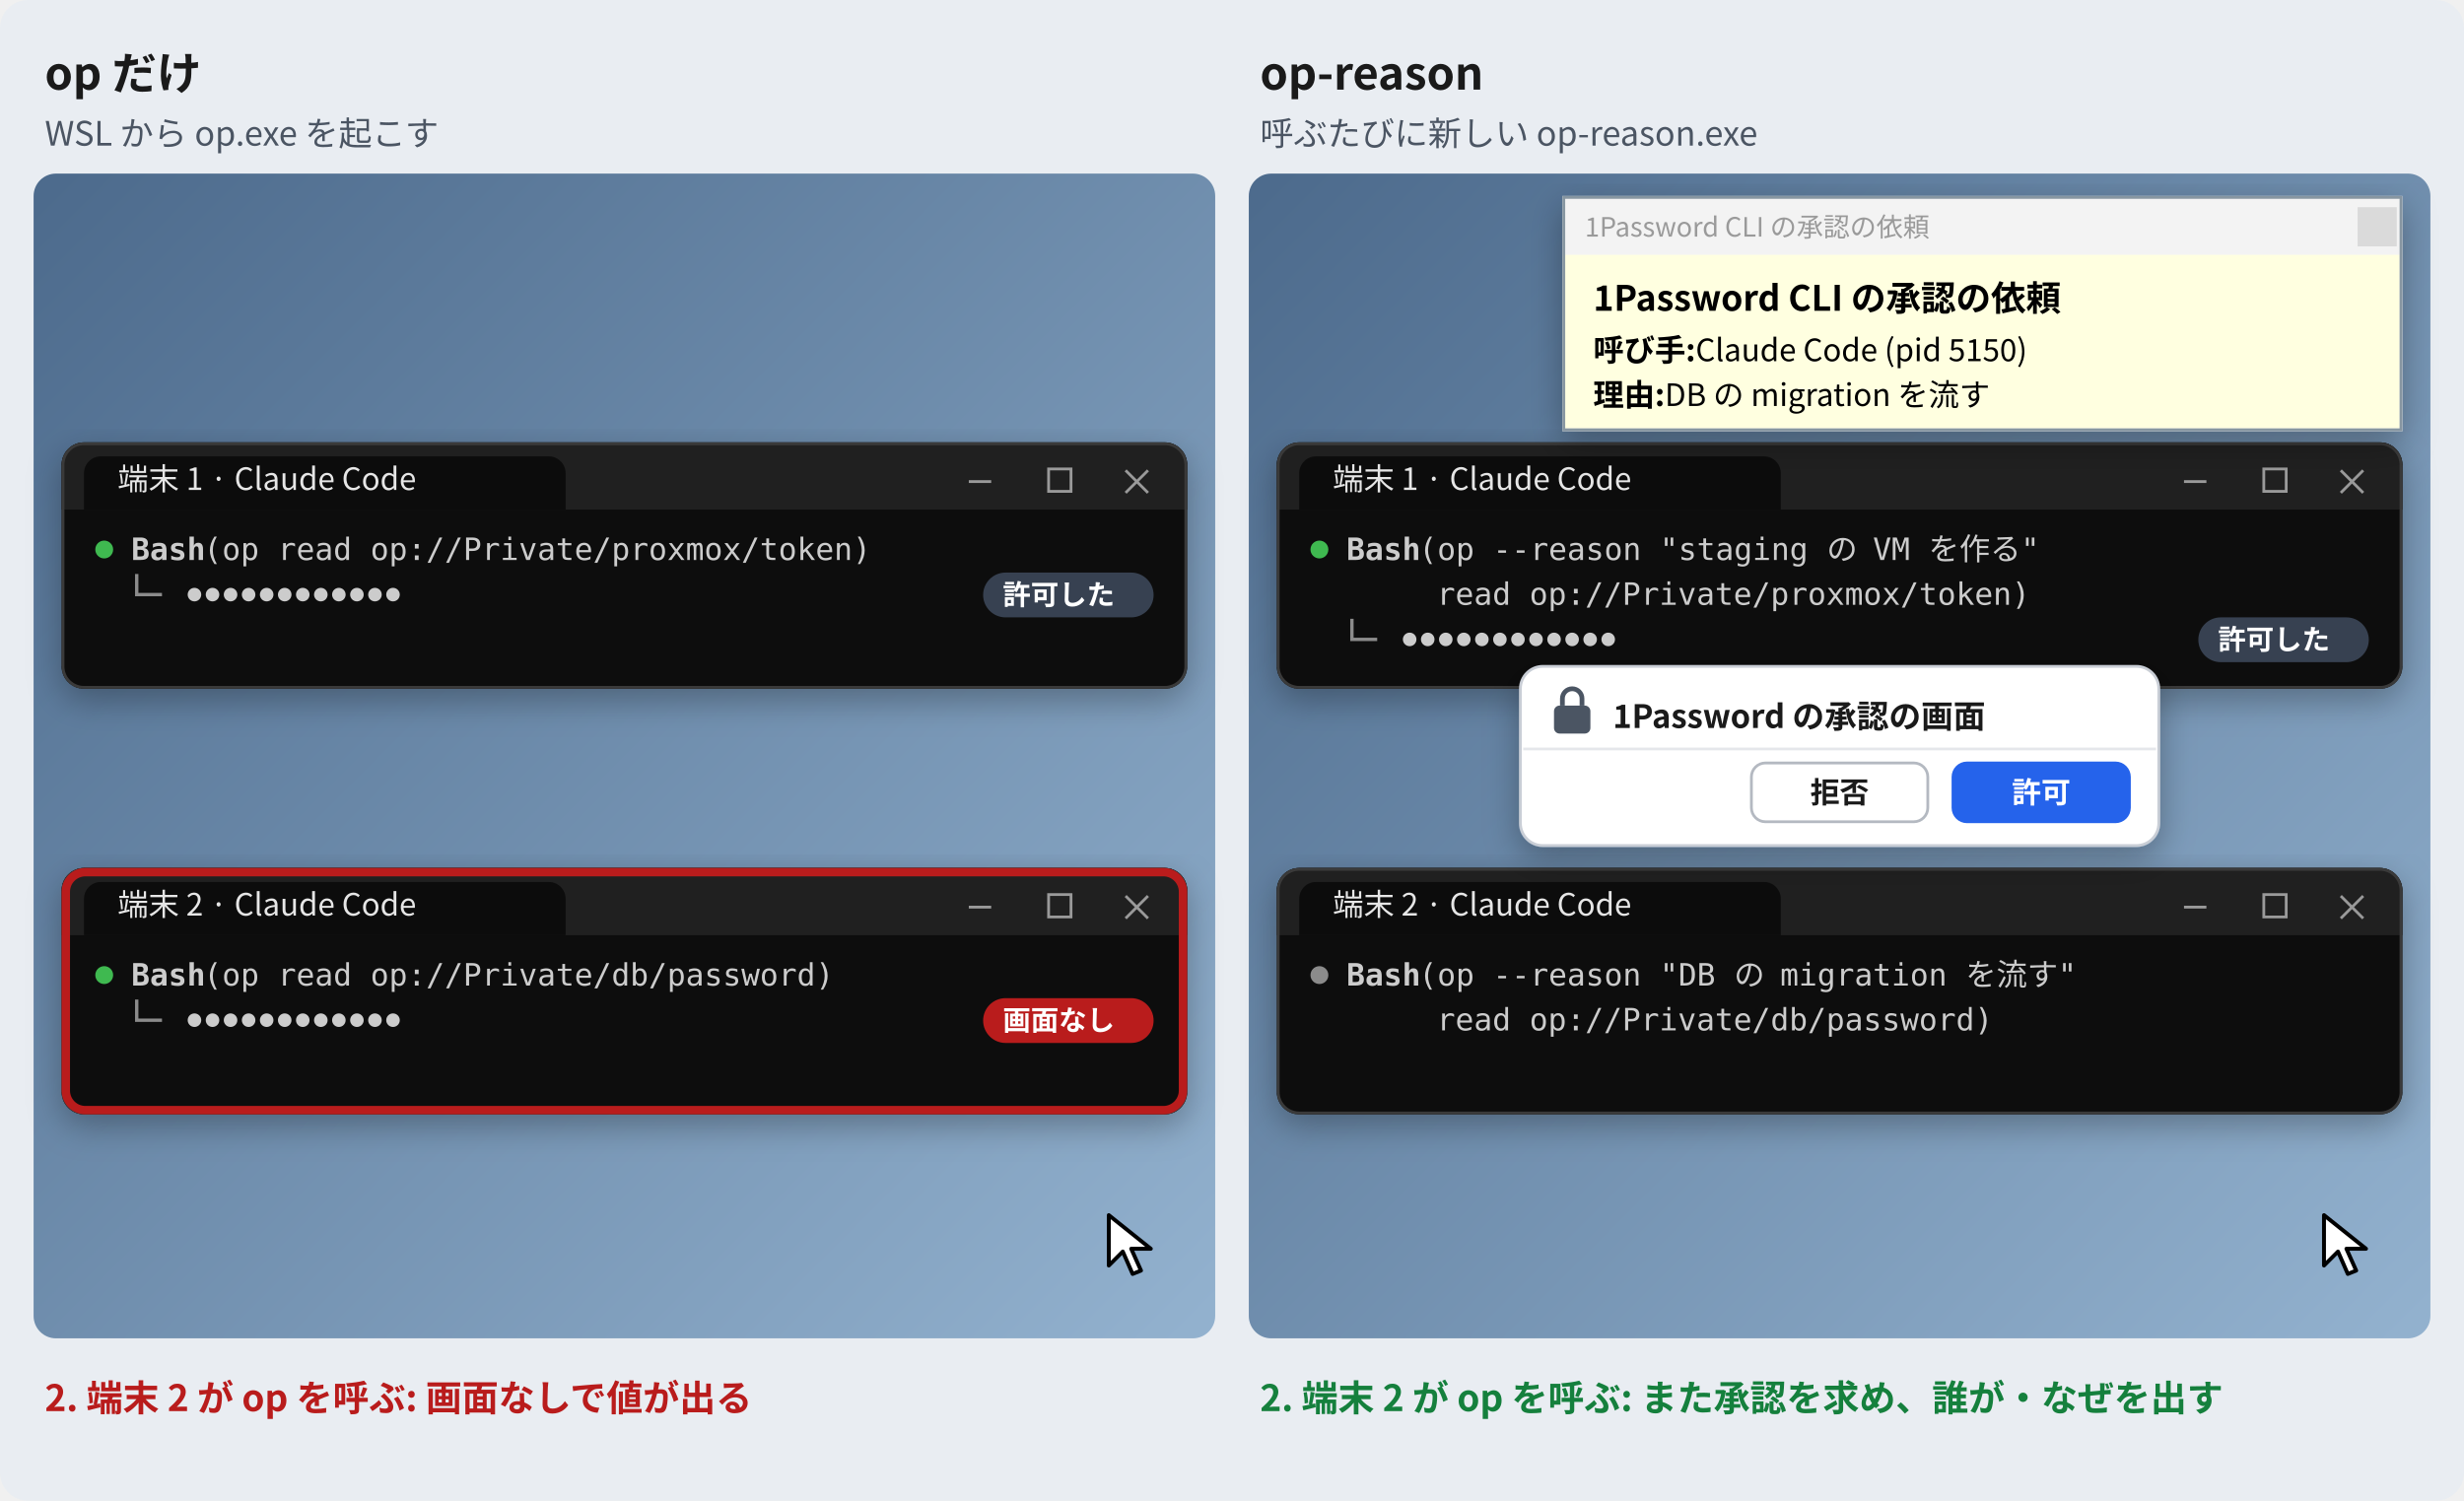
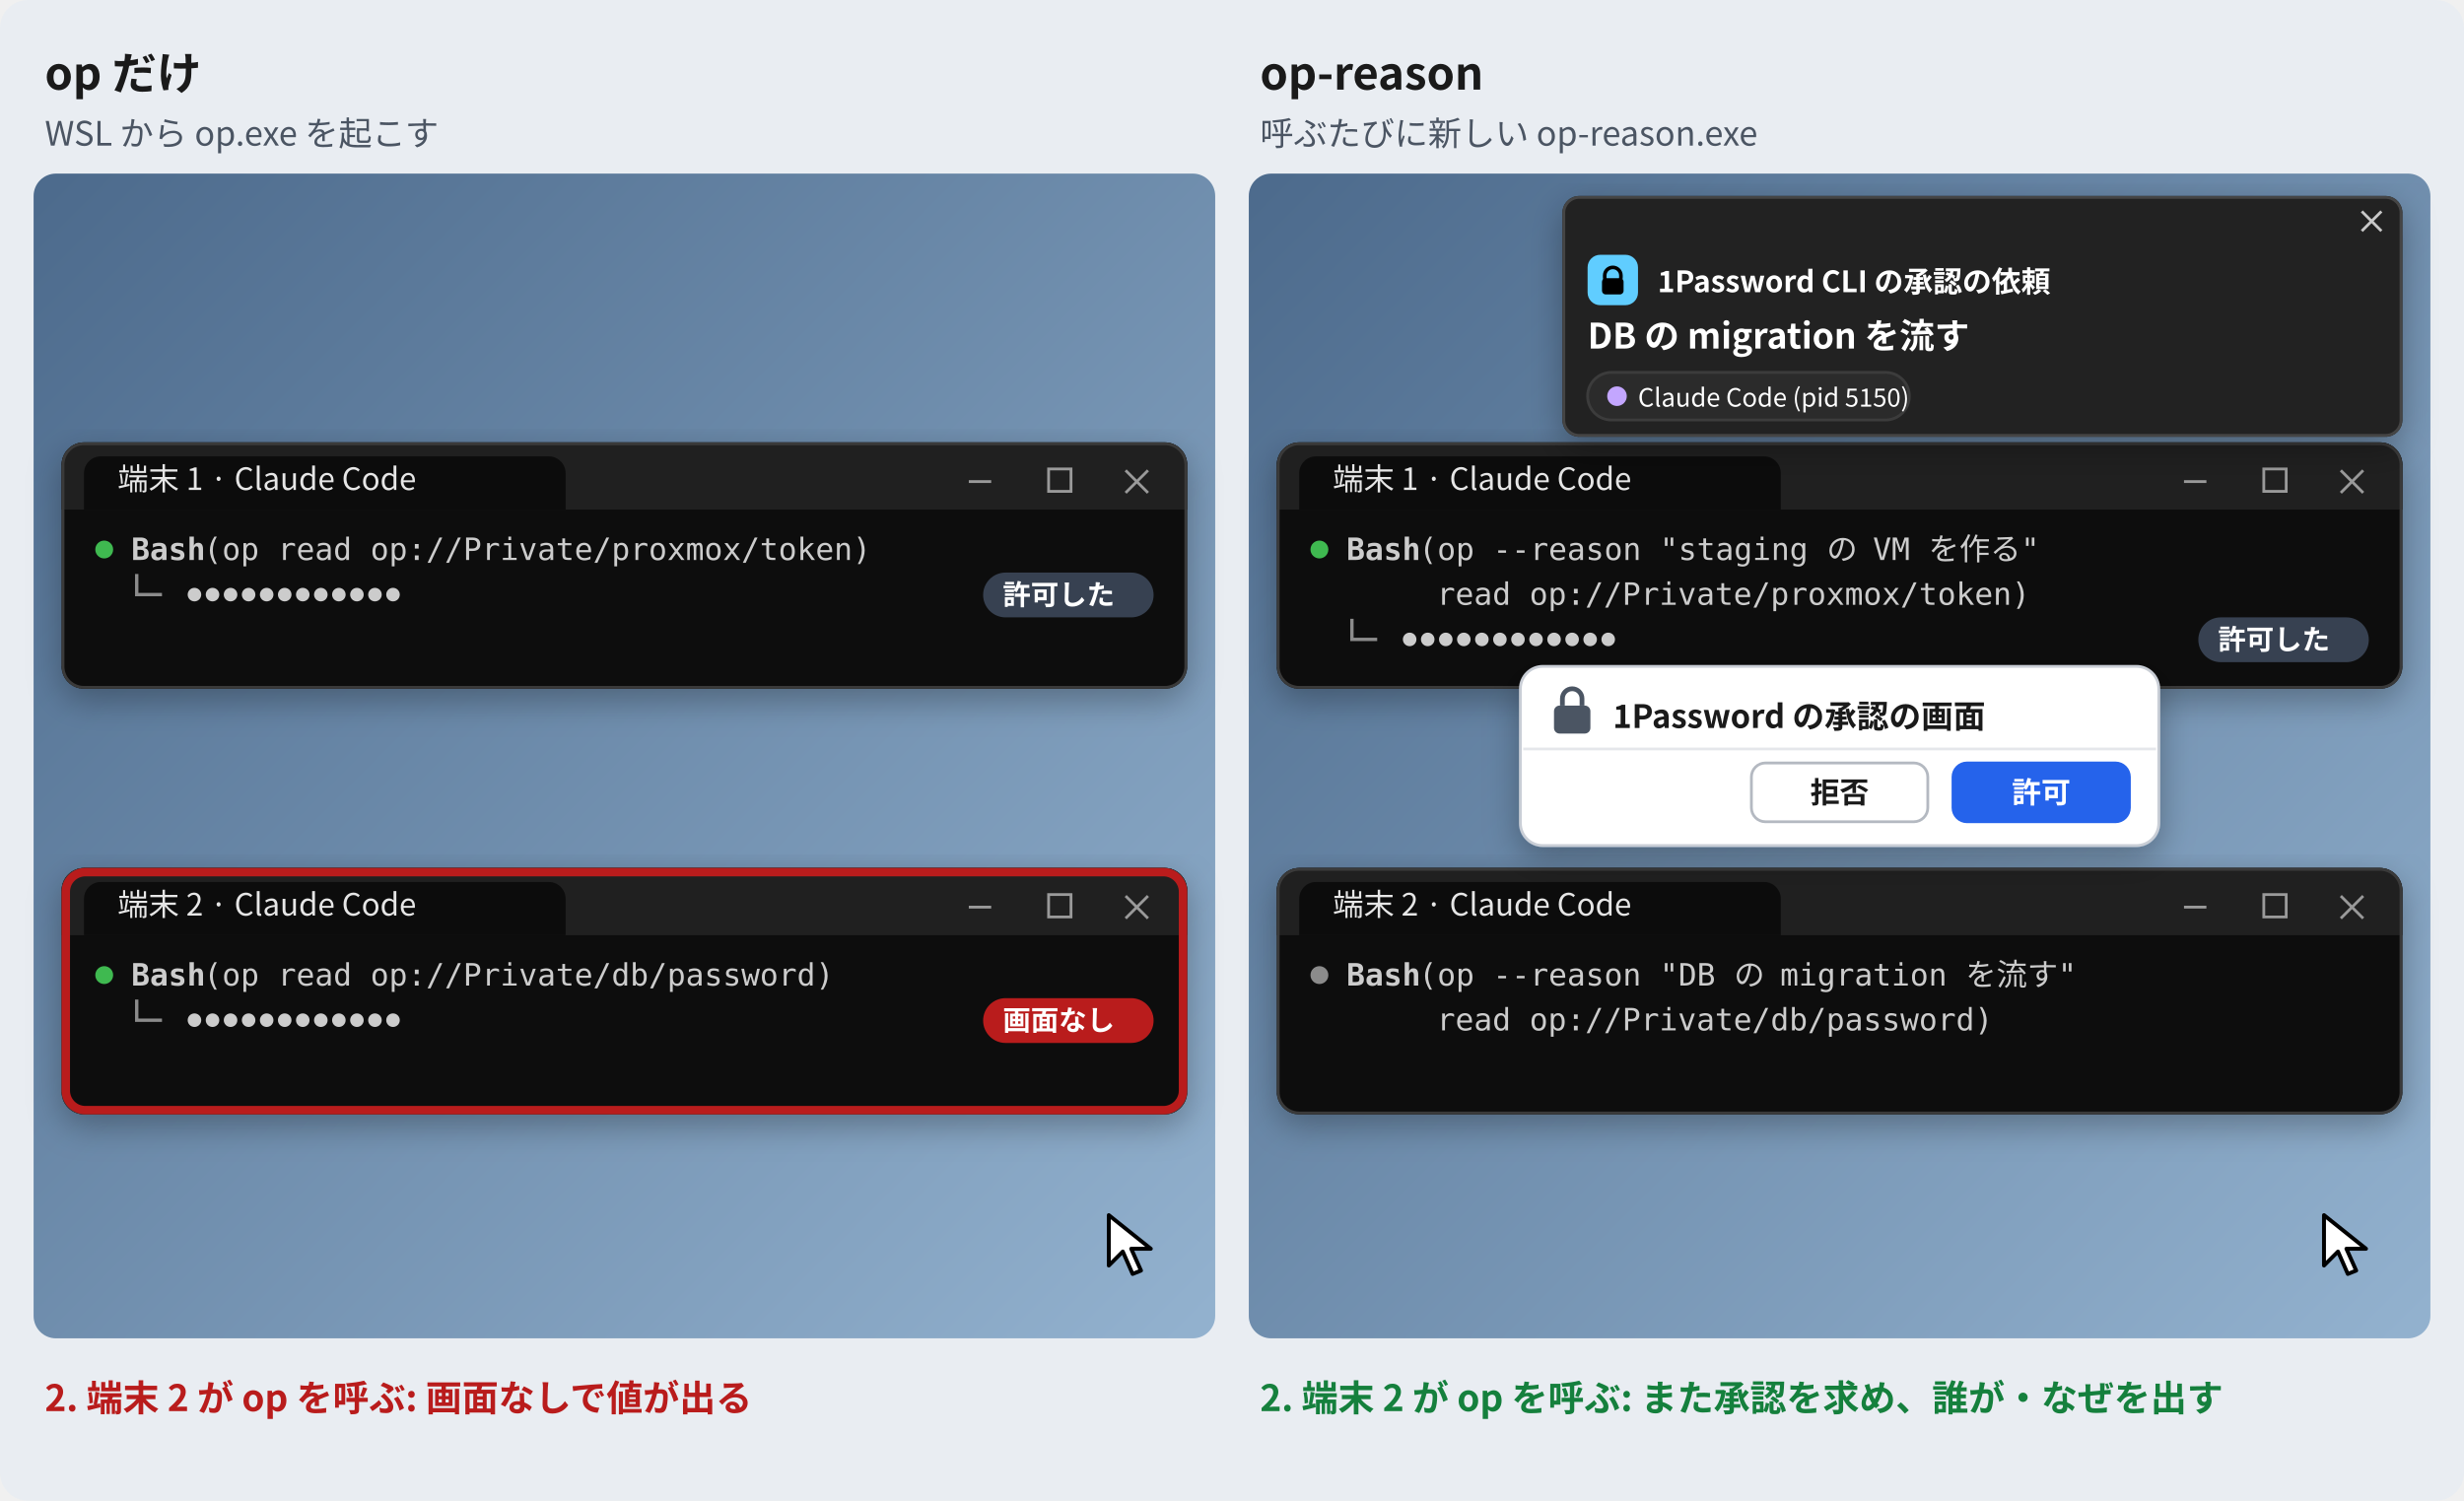
<svg xmlns="http://www.w3.org/2000/svg" width="880" height="536" viewBox="0 0 880 536" role="img" aria-labelledby="title desc">
  <style>
text{font-family:"Segoe UI", "Yu Gothic UI", Meiryo, "Hiragino Sans", "Hiragino Kaku Gothic ProN", "Noto Sans CJK JP", "Noto Sans JP", system-ui, sans-serif}
.m{font-family:"Cascadia Mono", Consolas, Menlo, "DejaVu Sans Mono", "Noto Sans Mono", "Noto Sans Mono CJK JP", "BIZ UDGothic", ui-monospace, monospace}
.b{font-weight:700}
.tb{transform-box:fill-box;transform-origin:50% 50%}
.blink{animation:blink 1s step-end infinite}@keyframes blink{50%{opacity:0}}
@keyframes k1{0%{fill:#8b8b8b;animation-timing-function:step-end}25%{fill:#3fb950;animation-timing-function:step-end}100%{fill:#3fb950}}
.k1{fill:#3fb950;animation:k1 12s infinite}
@keyframes k2{0%{opacity:0;animation-timing-function:step-end}25%{opacity:1;animation-timing-function:step-end}100%{opacity:1}}
.k2{opacity:1;animation:k2 12s infinite}
@keyframes k3{0%{opacity:0;animation-timing-function:step-end}5%{opacity:1;animation-timing-function:step-end}100%{opacity:1}}
.k3{opacity:1;animation:k3 12s infinite}
@keyframes k4{0%{fill:#8b8b8b;animation-timing-function:step-end}45.83%{fill:#3fb950;animation-timing-function:step-end}100%{fill:#3fb950}}
.k4{fill:#3fb950;animation:k4 12s infinite}
@keyframes k5{0%{opacity:0;animation-timing-function:step-end}45.83%{opacity:1;animation-timing-function:step-end}100%{opacity:1}}
.k5{opacity:1;animation:k5 12s infinite}
@keyframes k6{0%{opacity:0;animation-timing-function:step-end}41.67%{opacity:1;animation-timing-function:step-end}100%{opacity:1}}
.k6{opacity:1;animation:k6 12s infinite}
@keyframes k7{0%{opacity:0;animation-timing-function:step-end}45.83%{opacity:0;animation-timing-function:ease-out}47.5%{opacity:1;animation-timing-function:step-end}100%{opacity:1}}
.k7{opacity:1;animation:k7 12s infinite}
@keyframes k8{0%{opacity:0;animation-timing-function:step-end}24.17%{opacity:.22;animation-timing-function:step-end}25.67%{opacity:0;animation-timing-function:step-end}100%{opacity:0}}
.k8{opacity:0;animation:k8 12s infinite}
@keyframes k9{0%{opacity:0;animation-timing-function:step-end}10%{opacity:0;animation-timing-function:ease-out}11.67%{opacity:1;animation-timing-function:step-end}25%{opacity:1;animation-timing-function:ease-out}26.67%{opacity:0;animation-timing-function:step-end}100%{opacity:0}}
.k9{opacity:0;animation:k9 12s infinite}
@keyframes k10{0%{transform:translate(0px,0px);animation-timing-function:step-end}16.67%{transform:translate(0px,0px);animation-timing-function:cubic-bezier(.4,.1,.2,1)}23.33%{transform:translate(-101px,-151px);animation-timing-function:step-end}27.5%{transform:translate(-101px,-151px);animation-timing-function:cubic-bezier(.4,.1,.2,1)}34.17%{transform:translate(0px,0px);animation-timing-function:step-end}100%{transform:translate(0px,0px)}}
.k10{transform:translate(0px,0px);animation:k10 12s infinite}
@keyframes k11{0%{opacity:0;transform:scale(.45);animation-timing-function:step-end}24.17%{opacity:.95;transform:scale(.45);animation-timing-function:ease-out}27.92%{opacity:0;transform:scale(2.6);animation-timing-function:step-end}100%{opacity:0;transform:scale(2.6)}}
.k11{opacity:0;transform:scale(2.6);animation:k11 12s infinite}
@keyframes k12{0%{opacity:1;animation-timing-function:step-end}38.33%{opacity:1;animation-timing-function:ease-out}40%{opacity:0;animation-timing-function:step-end}100%{opacity:0}}
.k12{opacity:0;animation:k12 12s infinite}
@keyframes k13{0%{opacity:0;animation-timing-function:step-end}38.33%{opacity:0;animation-timing-function:ease-out}40%{opacity:1;animation-timing-function:step-end}100%{opacity:1}}
.k13{opacity:1;animation:k13 12s infinite}
@keyframes k14{0%{fill:#8b8b8b;animation-timing-function:step-end}61.67%{fill:#3fb950;animation-timing-function:step-end}100%{fill:#3fb950}}
.k14{fill:#8b8b8b;animation:k14 12s infinite}
@keyframes k15{0%{opacity:0;animation-timing-function:step-end}61.67%{opacity:1;animation-timing-function:step-end}100%{opacity:1}}
.k15{opacity:0;animation:k15 12s infinite}
@keyframes k16{0%{opacity:0;animation-timing-function:step-end}60.83%{opacity:.22;animation-timing-function:step-end}62.33%{opacity:0;animation-timing-function:step-end}100%{opacity:0}}
.k16{opacity:0;animation:k16 12s infinite}
@keyframes k17{0%{opacity:0;animation-timing-function:step-end}10%{opacity:0;animation-timing-function:ease-out}11.67%{opacity:1;animation-timing-function:step-end}25%{opacity:1;animation-timing-function:ease-out}26.67%{opacity:0;animation-timing-function:step-end}45.83%{opacity:0;animation-timing-function:ease-out}47.5%{opacity:1;animation-timing-function:step-end}61.67%{opacity:1;animation-timing-function:ease-out}63.33%{opacity:0;animation-timing-function:step-end}100%{opacity:0}}
.k17{opacity:1;animation:k17 12s infinite}
@keyframes k18{0%{opacity:0;animation-timing-function:step-end}10%{opacity:0;animation-timing-function:ease-out}12.08%{opacity:1;animation-timing-function:step-end}30%{opacity:1;animation-timing-function:ease-out}32.08%{opacity:0;animation-timing-function:step-end}100%{opacity:0}}
.k18{opacity:0;animation:k18 12s infinite}
@keyframes k19{0%{opacity:0;animation-timing-function:step-end}45.83%{opacity:0;animation-timing-function:ease-out}47.92%{opacity:1;animation-timing-function:step-end}66.67%{opacity:1;animation-timing-function:ease-out}68.75%{opacity:0;animation-timing-function:step-end}100%{opacity:0}}
.k19{opacity:1;animation:k19 12s infinite}
@keyframes k20{0%{transform:translate(0px,0px);animation-timing-function:step-end}16.67%{transform:translate(0px,0px);animation-timing-function:cubic-bezier(.4,.1,.2,1)}23.33%{transform:translate(-101px,-151px);animation-timing-function:step-end}27.5%{transform:translate(-101px,-151px);animation-timing-function:cubic-bezier(.4,.1,.2,1)}34.17%{transform:translate(0px,0px);animation-timing-function:step-end}53.33%{transform:translate(0px,0px);animation-timing-function:cubic-bezier(.4,.1,.2,1)}60%{transform:translate(-101px,-151px);animation-timing-function:step-end}64.17%{transform:translate(-101px,-151px);animation-timing-function:cubic-bezier(.4,.1,.2,1)}70.83%{transform:translate(0px,0px);animation-timing-function:step-end}100%{transform:translate(0px,0px)}}
.k20{transform:translate(0px,0px);animation:k20 12s infinite}
@keyframes k21{0%{opacity:0;transform:scale(.45);animation-timing-function:step-end}60.83%{opacity:.95;transform:scale(.45);animation-timing-function:ease-out}64.58%{opacity:0;transform:scale(2.6);animation-timing-function:step-end}100%{opacity:0;transform:scale(2.6)}}
.k21{opacity:0;transform:scale(.45);animation:k21 12s infinite}
@media (prefers-reduced-motion:reduce){*{animation:none!important}}
</style>
  <defs>
    <linearGradient id="desk" x1="0" y1="0" x2="1" y2="1">
      <stop offset="0" stop-color="#4c6a8c" />
      <stop offset="1" stop-color="#93b2cf" />
    </linearGradient>
    <filter id="shadow" x="-10%" y="-10%" width="120%" height="140%">
      <feDropShadow dx="0" dy="4" stdDeviation="6" flood-color="#000" flood-opacity=".3" />
    </filter>
    <clipPath id="canvas">
      <rect width="880" height="536" rx="10" />
    </clipPath>
    <clipPath id="c1">
      <rect x="22" y="158" width="402" height="88" rx="8" />
    </clipPath>
    <clipPath id="c2">
      <rect x="23" y="182" width="400" height="63" />
    </clipPath>
    <clipPath id="c3">
      <rect x="22" y="310" width="402" height="88" rx="8" />
    </clipPath>
    <clipPath id="c4">
      <rect x="23" y="334" width="400" height="63" />
    </clipPath>
    <clipPath id="c5">
      <rect x="456" y="158" width="402" height="88" rx="8" />
    </clipPath>
    <clipPath id="c6">
      <rect x="457" y="182" width="400" height="63" />
    </clipPath>
    <clipPath id="c7">
      <rect x="456" y="310" width="402" height="88" rx="8" />
    </clipPath>
    <clipPath id="c8">
      <rect x="457" y="334" width="400" height="63" />
    </clipPath>
  </defs>
  <g clip-path="url(#canvas)">
    <rect width="880" height="536" fill="#e9edf2" />
    <text x="16" y="32" font-size="16" fill="#1a1a1a" class="b">op だけ</text>
    <text x="16" y="52" font-size="12" fill="#4b5563">WSL から op.exe を起こす</text>
    <rect x="12" y="62" width="422" height="416" rx="8" fill="url(#desk)" />
    <rect x="22" y="158" width="402" height="88" rx="8" fill="#0c0c0c" filter="url(#shadow)" />
    <g clip-path="url(#c1)">
      <rect x="22" y="158" width="402" height="24" fill="#202020" />
      <path d="M30,182V169a6,6 0 0 1 6,-6H196a6,6 0 0 1 6,6V182Z" fill="#0c0c0c" />
      <text x="42" y="175" font-size="11" fill="#e6e6e6">端末 1 · Claude Code</text>
      <g stroke="#9a9a9a" stroke-width="1" fill="none">
        <line x1="346" y1="172" x2="354" y2="172" />
        <rect x="374.5" y="167.5" width="8" height="8" />
        <path d="M402,168l8,8M410,168l-8,8" />
      </g>
    </g>
    <rect x="22.5" y="158.5" width="401" height="87" rx="7.5" fill="none" stroke="#3a3a3a" />
    <g clip-path="url(#c2)">
      <g class="k3">
        <circle cx="37.22" cy="196.26" r="3.19" class="k1" />
        <text x="46.89" y="200" font-size="11" fill="#cccccc" class="m b" textLength="25.78" lengthAdjust="spacing" xml:space="preserve">Bash</text>
        <text x="72.68" y="200" font-size="11" fill="#cccccc" class="m" textLength="232.06" lengthAdjust="spacing" xml:space="preserve">(op read op://Private/proxmox/token)</text>
      </g>
      <g class="k2">
        <path d="M48.83,205V212.37H57.85" fill="none" stroke="#8b8b8b" stroke-width="1.2" />
        <circle cx="69.45" cy="212.37" r="2.42" fill="#cccccc" />
        <circle cx="75.9" cy="212.37" r="2.42" fill="#cccccc" />
        <circle cx="82.34" cy="212.37" r="2.42" fill="#cccccc" />
        <circle cx="88.79" cy="212.37" r="2.42" fill="#cccccc" />
        <circle cx="95.24" cy="212.37" r="2.42" fill="#cccccc" />
        <circle cx="101.68" cy="212.37" r="2.42" fill="#cccccc" />
        <circle cx="108.13" cy="212.37" r="2.42" fill="#cccccc" />
        <circle cx="114.58" cy="212.37" r="2.42" fill="#cccccc" />
        <circle cx="121.02" cy="212.37" r="2.42" fill="#cccccc" />
        <circle cx="127.47" cy="212.37" r="2.42" fill="#cccccc" />
        <circle cx="133.91" cy="212.37" r="2.42" fill="#cccccc" />
        <circle cx="140.36" cy="212.37" r="2.42" fill="#cccccc" />
        <rect x="351.12" y="204.5" width="60.88" height="16" rx="8" fill="#374151" />
        <text x="358.12" y="216" font-size="10" fill="#ffffff" class="m b" textLength="46.88" lengthAdjust="spacing" xml:space="preserve">許可した</text>
      </g>
    </g>
    <rect x="22" y="310" width="402" height="88" rx="8" fill="#0c0c0c" filter="url(#shadow)" />
    <g clip-path="url(#c3)">
      <rect x="22" y="310" width="402" height="24" fill="#202020" />
      <path d="M30,334V321a6,6 0 0 1 6,-6H196a6,6 0 0 1 6,6V334Z" fill="#0c0c0c" />
      <text x="42" y="327" font-size="11" fill="#e6e6e6">端末 2 · Claude Code</text>
      <g stroke="#9a9a9a" stroke-width="1" fill="none">
        <line x1="346" y1="324" x2="354" y2="324" />
        <rect x="374.5" y="319.5" width="8" height="8" />
        <path d="M402,320l8,8M410,320l-8,8" />
      </g>
    </g>
    <rect x="22.5" y="310.5" width="401" height="87" rx="7.5" fill="none" stroke="#3a3a3a" />
    <g clip-path="url(#c4)">
      <g class="k6">
        <circle cx="37.22" cy="348.26" r="3.19" class="k4" />
        <text x="46.89" y="352" font-size="11" fill="#cccccc" class="m b" textLength="25.78" lengthAdjust="spacing" xml:space="preserve">Bash</text>
        <text x="72.68" y="352" font-size="11" fill="#cccccc" class="m" textLength="219.16" lengthAdjust="spacing" xml:space="preserve">(op read op://Private/db/password)</text>
      </g>
      <g class="k5">
        <path d="M48.83,357V364.37H57.85" fill="none" stroke="#8b8b8b" stroke-width="1.2" />
        <circle cx="69.45" cy="364.37" r="2.42" fill="#cccccc" />
        <circle cx="75.9" cy="364.37" r="2.42" fill="#cccccc" />
        <circle cx="82.34" cy="364.37" r="2.42" fill="#cccccc" />
        <circle cx="88.79" cy="364.37" r="2.42" fill="#cccccc" />
        <circle cx="95.24" cy="364.37" r="2.42" fill="#cccccc" />
        <circle cx="101.68" cy="364.37" r="2.42" fill="#cccccc" />
        <circle cx="108.13" cy="364.37" r="2.42" fill="#cccccc" />
        <circle cx="114.58" cy="364.37" r="2.42" fill="#cccccc" />
        <circle cx="121.02" cy="364.37" r="2.42" fill="#cccccc" />
        <circle cx="127.47" cy="364.37" r="2.42" fill="#cccccc" />
        <circle cx="133.91" cy="364.37" r="2.42" fill="#cccccc" />
        <circle cx="140.36" cy="364.37" r="2.42" fill="#cccccc" />
        <rect x="351.12" y="356.5" width="60.88" height="16" rx="8" fill="#b91c1c" />
        <text x="358.12" y="368" font-size="10" fill="#ffffff" class="m b" textLength="46.88" lengthAdjust="spacing" xml:space="preserve">画面なし</text>
      </g>
    </g>
    <rect x="23.5" y="311.5" width="399" height="85" rx="7" fill="none" stroke="#b91c1c" stroke-width="3" class="k7" />
    <g class="k9">
      <rect x="109" y="238" width="228" height="64" rx="8" fill="#ffffff" stroke="#c9ced6" filter="url(#shadow)" />
      <path d="M124,252V249.5a3.5,3.5 0 0 1 7,0V252" fill="none" stroke="#4b5563" stroke-width="1.7" />
      <rect x="121" y="252" width="13" height="10" rx="2" fill="#4b5563" />
      <text x="142" y="260" font-size="11.5" fill="#1a1a1a" class="b">1Password の承認の画面</text>
      <line x1="110" y1="267.5" x2="336" y2="267.5" stroke="#e5e7eb" />
      <rect x="191.5" y="272.5" width="63" height="21" rx="5" fill="#ffffff" stroke="#b4b9c1" />
      <text x="223" y="286.78" font-size="10.5" fill="#1a1a1a" class="b" text-anchor="middle">拒否</text>
      <rect x="263.5" y="272.5" width="63" height="21" rx="5" fill="#2563eb" stroke="#2563eb" />
      <text x="295" y="286.78" font-size="10.5" fill="#ffffff" class="b" text-anchor="middle">許可</text>
      <rect x="263" y="272" width="64" height="22" rx="5" fill="#000" class="k8" />
    </g>
    <g transform="translate(396,434)">
      <g class="k10">
        <path d="M0,0V18L5,13L8.5,21L11.5,19.8L8,12H15Z" fill="#fff" stroke="#000" stroke-width="1.4" stroke-linejoin="round" />
      </g>
    </g>
    <circle cx="295" cy="283" r="9" fill="none" stroke="#2563eb" stroke-width="2.5" class="tb k11" />
    <g class="k12">
      <text x="16" y="504" font-size="13" fill="#1a1a1a">1. 端末 1 が op を呼ぶ: 画面で許可する</text>
    </g>
    <g class="k13">
      <text x="16" y="504" font-size="13" fill="#b91c1c" class="b">2. 端末 2 が op を呼ぶ: 画面なしで値が出る</text>
    </g>
    <text x="450" y="32" font-size="16" fill="#1a1a1a" class="b">op-reason</text>
    <text x="450" y="52" font-size="12" fill="#4b5563">呼ぶたびに新しい op-reason.exe</text>
    <rect x="446" y="62" width="422" height="416" rx="8" fill="url(#desk)" />
    <rect x="456" y="158" width="402" height="88" rx="8" fill="#0c0c0c" filter="url(#shadow)" />
    <g clip-path="url(#c5)">
      <rect x="456" y="158" width="402" height="24" fill="#202020" />
      <path d="M464,182V169a6,6 0 0 1 6,-6H630a6,6 0 0 1 6,6V182Z" fill="#0c0c0c" />
      <text x="476" y="175" font-size="11" fill="#e6e6e6">端末 1 · Claude Code</text>
      <g stroke="#9a9a9a" stroke-width="1" fill="none">
        <line x1="780" y1="172" x2="788" y2="172" />
        <rect x="808.5" y="167.5" width="8" height="8" />
        <path d="M836,168l8,8M844,168l-8,8" />
      </g>
    </g>
    <rect x="456.5" y="158.5" width="401" height="87" rx="7.5" fill="none" stroke="#3a3a3a" />
    <g clip-path="url(#c6)">
      <g class="k3">
        <circle cx="471.22" cy="196.26" r="3.19" class="k1" />
        <text x="480.89" y="200" font-size="11" fill="#cccccc" class="m b" textLength="25.78" lengthAdjust="spacing" xml:space="preserve">Bash</text>
        <text x="506.68" y="200" font-size="11" fill="#cccccc" class="m" textLength="225.61" lengthAdjust="spacing" xml:space="preserve">(op --reason "staging の VM を作る"</text>
        <text x="513.12" y="216" font-size="11" fill="#cccccc" class="m" textLength="206.27" lengthAdjust="spacing" xml:space="preserve">read op://Private/proxmox/token)</text>
      </g>
      <g class="k2">
        <path d="M482.83,221V228.37H491.85" fill="none" stroke="#8b8b8b" stroke-width="1.2" />
        <circle cx="503.45" cy="228.37" r="2.42" fill="#cccccc" />
        <circle cx="509.9" cy="228.37" r="2.42" fill="#cccccc" />
        <circle cx="516.35" cy="228.37" r="2.42" fill="#cccccc" />
        <circle cx="522.79" cy="228.37" r="2.42" fill="#cccccc" />
        <circle cx="529.24" cy="228.37" r="2.42" fill="#cccccc" />
        <circle cx="535.68" cy="228.37" r="2.42" fill="#cccccc" />
        <circle cx="542.13" cy="228.37" r="2.42" fill="#cccccc" />
        <circle cx="548.58" cy="228.37" r="2.42" fill="#cccccc" />
        <circle cx="555.02" cy="228.37" r="2.42" fill="#cccccc" />
        <circle cx="561.47" cy="228.37" r="2.42" fill="#cccccc" />
        <circle cx="567.91" cy="228.37" r="2.42" fill="#cccccc" />
        <circle cx="574.36" cy="228.37" r="2.42" fill="#cccccc" />
        <rect x="785.12" y="220.5" width="60.88" height="16" rx="8" fill="#374151" />
        <text x="792.12" y="232" font-size="10" fill="#ffffff" class="m b" textLength="46.88" lengthAdjust="spacing" xml:space="preserve">許可した</text>
      </g>
    </g>
    <rect x="456" y="310" width="402" height="88" rx="8" fill="#0c0c0c" filter="url(#shadow)" />
    <g clip-path="url(#c7)">
      <rect x="456" y="310" width="402" height="24" fill="#202020" />
      <path d="M464,334V321a6,6 0 0 1 6,-6H630a6,6 0 0 1 6,6V334Z" fill="#0c0c0c" />
      <text x="476" y="327" font-size="11" fill="#e6e6e6">端末 2 · Claude Code</text>
      <g stroke="#9a9a9a" stroke-width="1" fill="none">
        <line x1="780" y1="324" x2="788" y2="324" />
        <rect x="808.5" y="319.5" width="8" height="8" />
        <path d="M836,320l8,8M844,320l-8,8" />
      </g>
    </g>
    <rect x="456.5" y="310.5" width="401" height="87" rx="7.5" fill="none" stroke="#3a3a3a" />
    <g clip-path="url(#c8)">
      <g class="k6">
        <circle cx="471.22" cy="348.26" r="3.19" class="k14" />
        <text x="480.89" y="352" font-size="11" fill="#cccccc" class="m b" textLength="25.78" lengthAdjust="spacing" xml:space="preserve">Bash</text>
        <text x="506.68" y="352" font-size="11" fill="#cccccc" class="m" textLength="238.5" lengthAdjust="spacing" xml:space="preserve">(op --reason "DB の migration を流す"</text>
        <text x="513.12" y="368" font-size="11" fill="#cccccc" class="m" textLength="193.38" lengthAdjust="spacing" xml:space="preserve">read op://Private/db/password)</text>
      </g>
      <g class="k15">
        <path d="M482.83,373V380.37H491.85" fill="none" stroke="#8b8b8b" stroke-width="1.2" />
        <circle cx="503.45" cy="380.37" r="2.42" fill="#cccccc" />
        <circle cx="509.9" cy="380.37" r="2.42" fill="#cccccc" />
        <circle cx="516.35" cy="380.37" r="2.42" fill="#cccccc" />
        <circle cx="522.79" cy="380.37" r="2.42" fill="#cccccc" />
        <circle cx="529.24" cy="380.37" r="2.42" fill="#cccccc" />
        <circle cx="535.68" cy="380.37" r="2.42" fill="#cccccc" />
        <circle cx="542.13" cy="380.37" r="2.42" fill="#cccccc" />
        <circle cx="548.58" cy="380.37" r="2.42" fill="#cccccc" />
        <circle cx="555.02" cy="380.37" r="2.42" fill="#cccccc" />
        <circle cx="561.47" cy="380.37" r="2.42" fill="#cccccc" />
        <circle cx="567.91" cy="380.37" r="2.42" fill="#cccccc" />
        <circle cx="574.36" cy="380.37" r="2.42" fill="#cccccc" />
        <rect x="785.12" y="372.5" width="60.88" height="16" rx="8" fill="#374151" />
        <text x="792.12" y="384" font-size="10" fill="#ffffff" class="m b" textLength="46.88" lengthAdjust="spacing" xml:space="preserve">許可した</text>
      </g>
    </g>
    <g class="k17">
      <rect x="543" y="238" width="228" height="64" rx="8" fill="#ffffff" stroke="#c9ced6" filter="url(#shadow)" />
      <path d="M558,252V249.5a3.5,3.5 0 0 1 7,0V252" fill="none" stroke="#4b5563" stroke-width="1.7" />
      <rect x="555" y="252" width="13" height="10" rx="2" fill="#4b5563" />
      <text x="576" y="260" font-size="11.5" fill="#1a1a1a" class="b">1Password の承認の画面</text>
      <line x1="544" y1="267.5" x2="770" y2="267.5" stroke="#e5e7eb" />
      <rect x="625.5" y="272.5" width="63" height="21" rx="5" fill="#ffffff" stroke="#b4b9c1" />
      <text x="657" y="286.78" font-size="10.5" fill="#1a1a1a" class="b" text-anchor="middle">拒否</text>
      <rect x="697.5" y="272.5" width="63" height="21" rx="5" fill="#2563eb" stroke="#2563eb" />
      <text x="729" y="286.78" font-size="10.5" fill="#ffffff" class="b" text-anchor="middle">許可</text>
      <rect x="697" y="272" width="64" height="22" rx="5" fill="#000" class="k8" />
      <rect x="697" y="272" width="64" height="22" rx="5" fill="#000" class="k16" />
    </g>
    <g class="k18">
-       <rect x="558" y="70" width="300" height="84" fill="#f3f3f3" filter="url(#shadow)" />
-       <rect x="559" y="91" width="298" height="62" fill="#ffffe0" />
-       <text x="566" y="84.5" font-size="9.5" fill="#9a9a9a">1Password CLI の承認の依頼</text>
-       <rect x="842" y="74" width="14" height="14" fill="#dadada" />
-       <rect x="558.5" y="70.5" width="299" height="83" fill="none" stroke="#8796a1" />
-       <text x="569" y="111" font-size="12.5" fill="#000000" class="b">1Password CLI の承認の依頼</text>
-       <text x="569" y="129" font-size="11" fill="#000000">
-         <tspan class="b">呼び手: </tspan>Claude Code (pid 4242)</text>
-       <text x="569" y="145" font-size="11" fill="#000000">
-         <tspan class="b">理由: </tspan>staging の VM を作る</text>
+       <rect x="558" y="70" width="300" height="86" rx="6" fill="#202020" filter="url(#shadow)" />
+       <path d="M843.5,75.5l7,7M850.5,75.5l-7,7" fill="none" stroke="#c8c8c8" />
+       <rect x="567" y="91" width="18" height="18" rx="4.5" fill="#60cdff" />
+       <rect x="573.11" y="95.5" width="5.79" height="6.43" rx="2.89" fill="none" stroke="#000000" stroke-width="1.29" />
+       <rect x="572.14" y="99.36" width="7.71" height="5.79" rx="1.29" fill="#000000" />
+       <text x="592" y="104.35" font-size="10.5" fill="#ffffff" class="b" textLength="147.92" lengthAdjust="spacingAndGlyphs" xml:space="preserve">1Password CLI の承認の依頼</text>
+       <text x="567" y="124.49" font-size="12.5" fill="#ffffff" class="b" textLength="123.76" lengthAdjust="spacingAndGlyphs" xml:space="preserve">staging の VM を作る</text>
+       <rect x="567" y="133" width="114.91" height="17" rx="8.5" fill="#2b2b2b" stroke="#3c3c3c" />
+       <circle cx="577.5" cy="141.5" r="3.5" fill="#c3a6ff" />
+       <text x="585" y="145.23" font-size="9" fill="#ffffff" textLength="89.91" lengthAdjust="spacingAndGlyphs" xml:space="preserve">Claude Code (pid 4242)</text>
+       <rect x="558.5" y="70.5" width="299" height="85" rx="5.5" fill="none" stroke="#454545" />
    </g>
    <g class="k19">
-       <rect x="558" y="70" width="300" height="84" fill="#f3f3f3" filter="url(#shadow)" />
-       <rect x="559" y="91" width="298" height="62" fill="#ffffe0" />
-       <text x="566" y="84.5" font-size="9.5" fill="#9a9a9a">1Password CLI の承認の依頼</text>
-       <rect x="842" y="74" width="14" height="14" fill="#dadada" />
-       <rect x="558.5" y="70.5" width="299" height="83" fill="none" stroke="#8796a1" />
-       <text x="569" y="111" font-size="12.5" fill="#000000" class="b">1Password CLI の承認の依頼</text>
-       <text x="569" y="129" font-size="11" fill="#000000">
-         <tspan class="b">呼び手: </tspan>Claude Code (pid 5150)</text>
-       <text x="569" y="145" font-size="11" fill="#000000">
-         <tspan class="b">理由: </tspan>DB の migration を流す</text>
+       <rect x="558" y="70" width="300" height="86" rx="6" fill="#202020" filter="url(#shadow)" />
+       <path d="M843.5,75.5l7,7M850.5,75.5l-7,7" fill="none" stroke="#c8c8c8" />
+       <rect x="567" y="91" width="18" height="18" rx="4.5" fill="#60cdff" />
+       <rect x="573.11" y="95.5" width="5.79" height="6.43" rx="2.89" fill="none" stroke="#000000" stroke-width="1.29" />
+       <rect x="572.14" y="99.36" width="7.71" height="5.79" rx="1.29" fill="#000000" />
+       <text x="592" y="104.35" font-size="10.5" fill="#ffffff" class="b" textLength="147.92" lengthAdjust="spacingAndGlyphs" xml:space="preserve">1Password CLI の承認の依頼</text>
+       <text x="567" y="124.49" font-size="12.5" fill="#ffffff" class="b" textLength="135.41" lengthAdjust="spacingAndGlyphs" xml:space="preserve">DB の migration を流す</text>
+       <rect x="567" y="133" width="114.91" height="17" rx="8.5" fill="#2b2b2b" stroke="#3c3c3c" />
+       <circle cx="577.5" cy="141.5" r="3.5" fill="#c3a6ff" />
+       <text x="585" y="145.23" font-size="9" fill="#ffffff" textLength="89.91" lengthAdjust="spacingAndGlyphs" xml:space="preserve">Claude Code (pid 5150)</text>
+       <rect x="558.5" y="70.5" width="299" height="85" rx="5.5" fill="none" stroke="#454545" />
    </g>
    <g transform="translate(830,434)">
      <g class="k20">
        <path d="M0,0V18L5,13L8.5,21L11.5,19.8L8,12H15Z" fill="#fff" stroke="#000" stroke-width="1.4" stroke-linejoin="round" />
      </g>
    </g>
    <circle cx="729" cy="283" r="9" fill="none" stroke="#2563eb" stroke-width="2.5" class="tb k11" />
    <circle cx="729" cy="283" r="9" fill="none" stroke="#2563eb" stroke-width="2.5" class="tb k21" />
    <g class="k12">
      <text x="450" y="504" font-size="13" fill="#1a1a1a">1. 端末 1 が op を呼ぶ: 窓と承認の画面が出る</text>
    </g>
    <g class="k13">
      <text x="450" y="504" font-size="13" fill="#15803d" class="b">2. 端末 2 が op を呼ぶ: また承認を求め、誰が・なぜを出す</text>
    </g>
  </g>
</svg>
